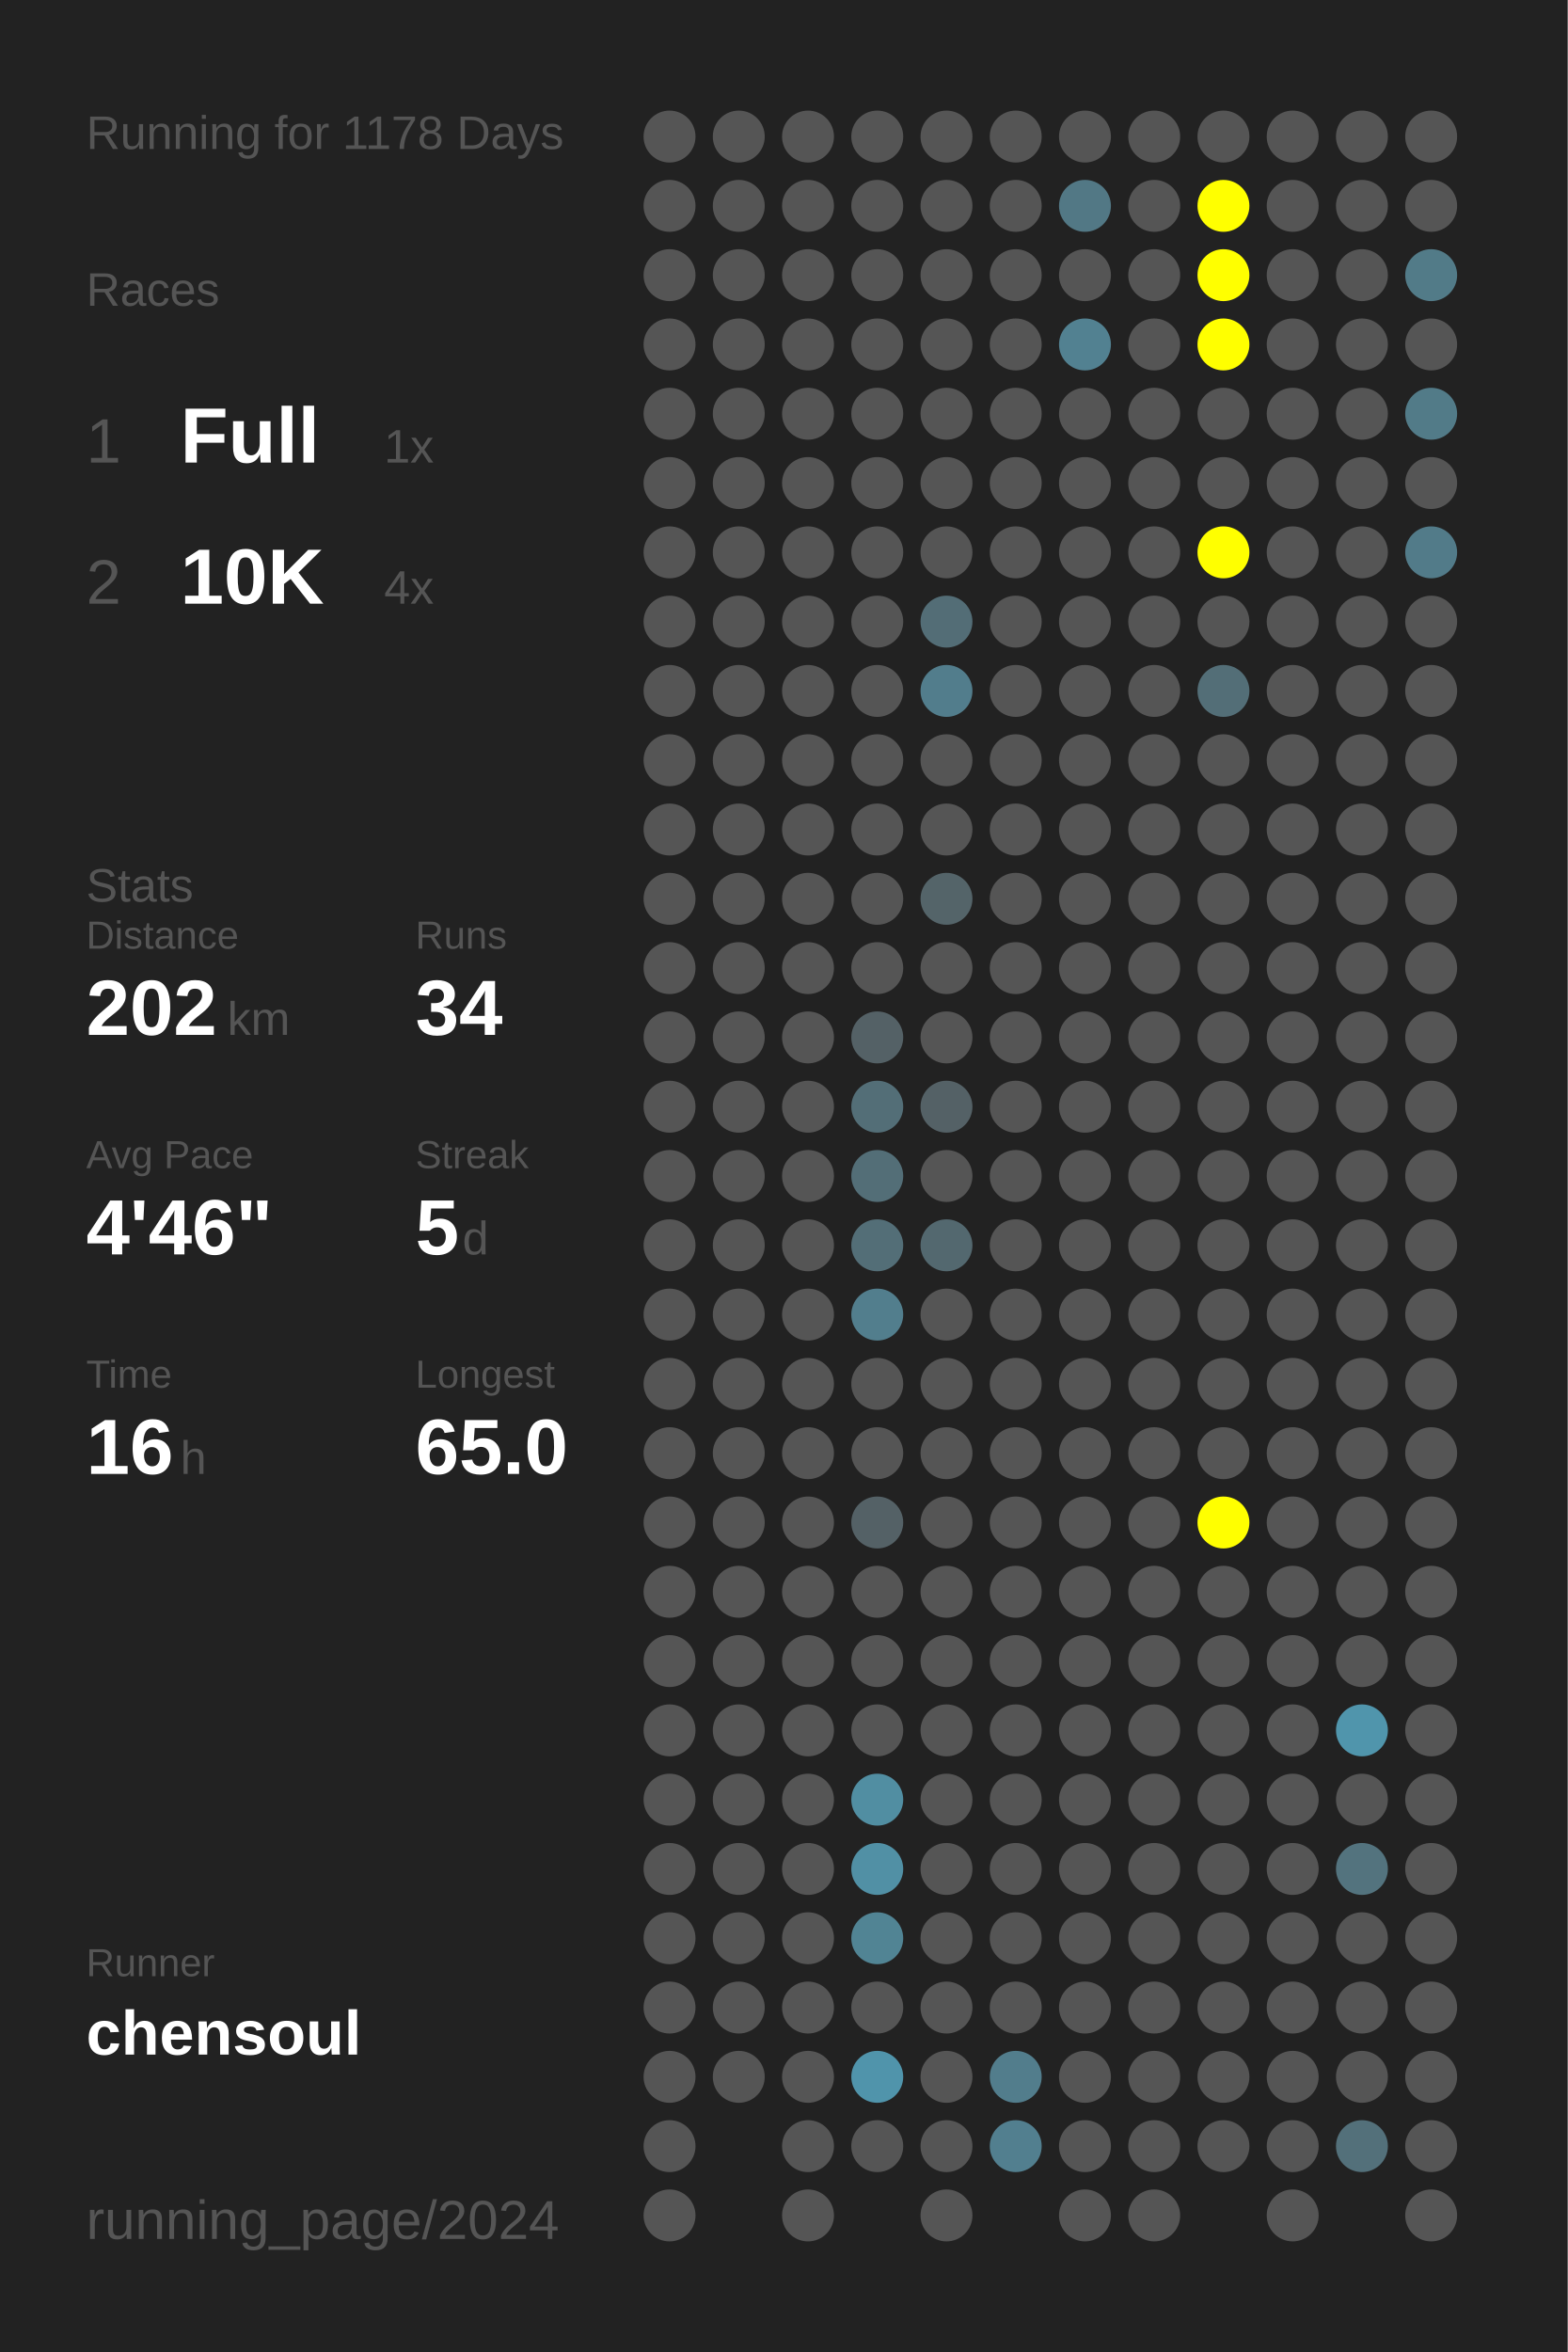
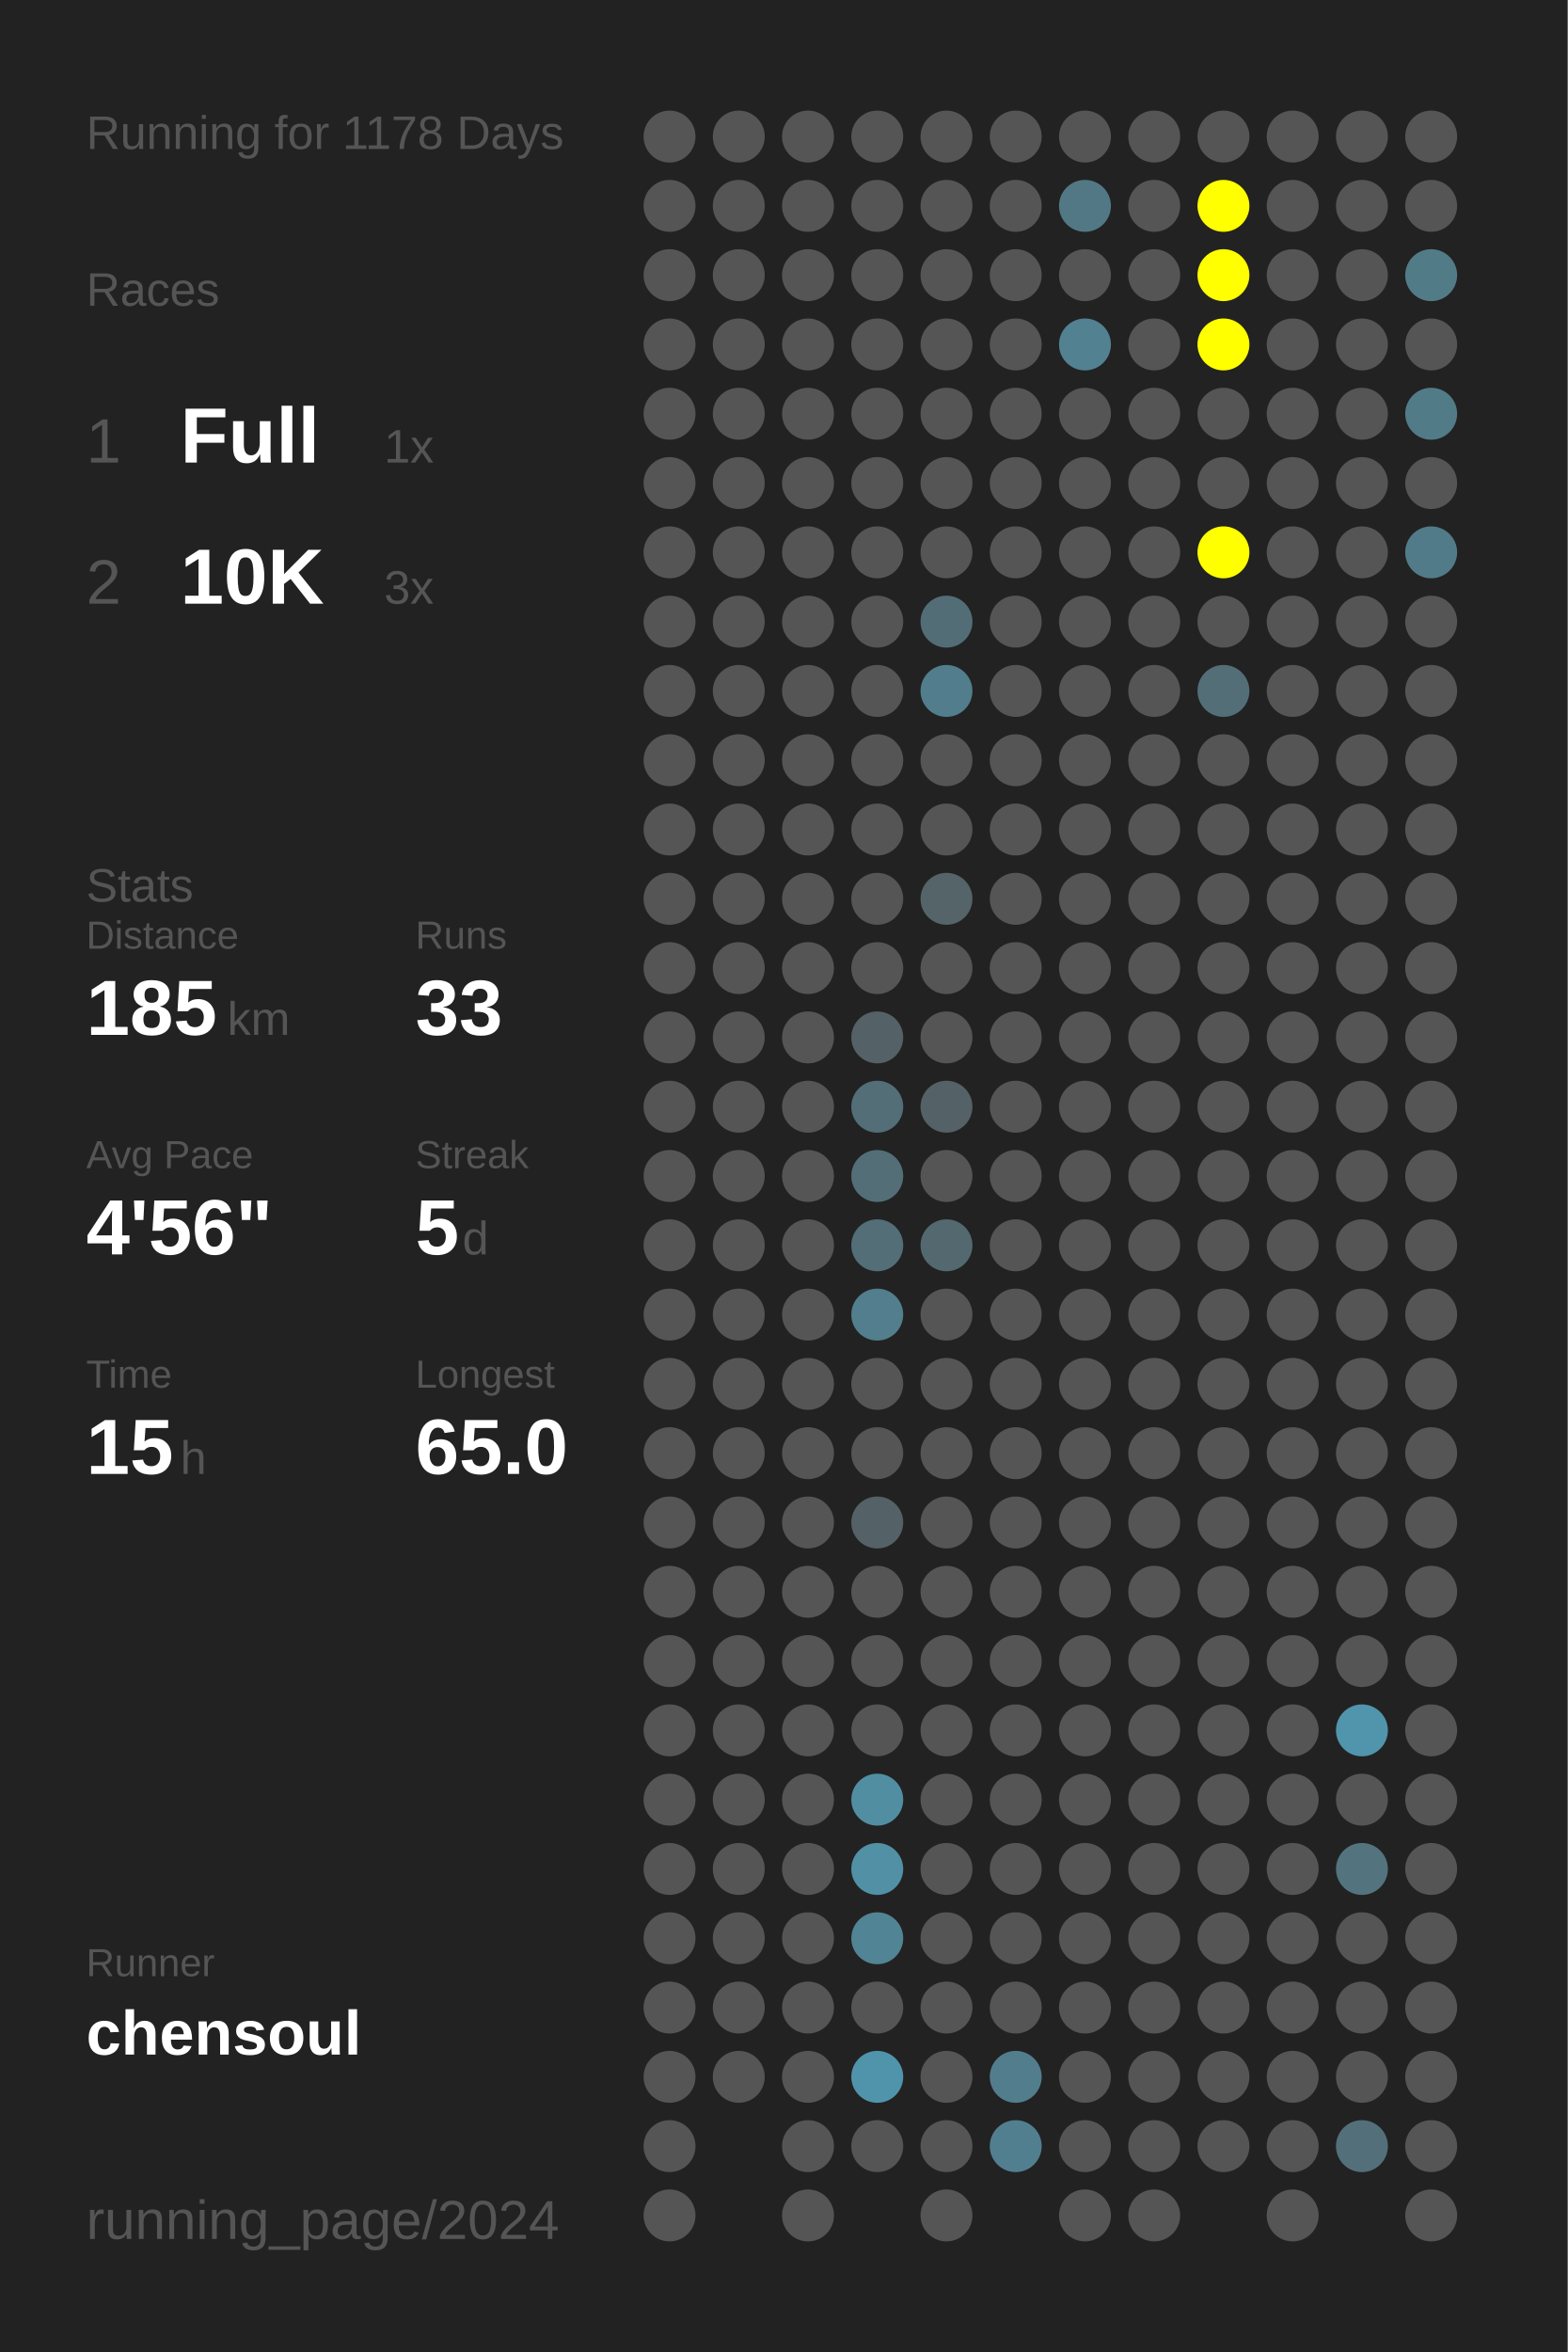
<svg xmlns="http://www.w3.org/2000/svg" baseProfile="full" height="300mm" version="1.1" viewBox="0,0,200,300" width="200mm">
  <defs />
  <rect fill="#222222" height="300" width="200" x="0" y="0" />
  <text fill="#555555" style="font-size:6px; font-family:Arial;" x="11" y="19">Running for 1178 Days</text>
  <text fill="#555555" style="font-size:6px; font-family:Arial;" x="11" y="39">Races</text>
  <text fill="#555555" style="font-size:8px; font-family:Arial;" x="11" y="59">1</text>
  <text fill="#FFFFFF" style="font-size:10px; font-family:Arial; font-weight:bold;" x="23" y="59">Full</text>
  <text fill="#555555" style="font-size:6px; font-family:Arial;" x="49" y="59">1x</text>
  <text fill="#555555" style="font-size:8px; font-family:Arial;" x="11" y="77">2</text>
  <text fill="#FFFFFF" style="font-size:10px; font-family:Arial; font-weight:bold;" x="23" y="77">10K</text>
-   <text fill="#555555" style="font-size:6px; font-family:Arial;" x="49" y="77">4x</text>
+   <text fill="#555555" style="font-size:6px; font-family:Arial;" x="49" y="77">3x</text>
  <text fill="#555555" style="font-size:6px; font-family:Arial;" x="11" y="115">Stats</text>
  <text fill="#555555" style="font-size:5px; font-family:Arial;" x="11" y="121">Distance</text>
-   <text fill="#FFFFFF" style="font-size:10px; font-family:Arial; font-weight:bold;" x="11" y="132">202</text>
+   <text fill="#FFFFFF" style="font-size:10px; font-family:Arial; font-weight:bold;" x="11" y="132">185</text>
  <text fill="#555555" style="font-size:6px; font-family:Arial;" x="29" y="132">km</text>
  <text fill="#555555" style="font-size:5px; font-family:Arial;" x="53" y="121">Runs</text>
-   <text fill="#FFFFFF" style="font-size:10px; font-family:Arial; font-weight:bold;" x="53" y="132">34</text>
+   <text fill="#FFFFFF" style="font-size:10px; font-family:Arial; font-weight:bold;" x="53" y="132">33</text>
  <text fill="#555555" style="font-size:5px; font-family:Arial;" x="11" y="149">Avg Pace</text>
-   <text fill="#FFFFFF" style="font-size:10px; font-family:Arial; font-weight:bold;" x="11" y="160">4'46"</text>
+   <text fill="#FFFFFF" style="font-size:10px; font-family:Arial; font-weight:bold;" x="11" y="160">4'56"</text>
  <text fill="#555555" style="font-size:5px; font-family:Arial;" x="53" y="149">Streak</text>
  <text fill="#FFFFFF" style="font-size:10px; font-family:Arial; font-weight:bold;" x="53" y="160">5</text>
  <text fill="#555555" style="font-size:6px; font-family:Arial;" x="59" y="160">d</text>
  <text fill="#555555" style="font-size:5px; font-family:Arial;" x="11" y="177">Time</text>
-   <text fill="#FFFFFF" style="font-size:10px; font-family:Arial; font-weight:bold;" x="11" y="188">16</text>
+   <text fill="#FFFFFF" style="font-size:10px; font-family:Arial; font-weight:bold;" x="11" y="188">15</text>
  <text fill="#555555" style="font-size:6px; font-family:Arial;" x="23" y="188">h</text>
  <text fill="#555555" style="font-size:5px; font-family:Arial;" x="53" y="177">Longest</text>
  <text fill="#FFFFFF" style="font-size:10px; font-family:Arial; font-weight:bold;" x="53" y="188">65.0</text>
  <text fill="#555555" style="font-size:5px; font-family:Arial;" x="11" y="252.065">Runner</text>
  <text fill="#FFFFFF" style="font-size:8px; font-family:Arial; font-weight:bold;" x="11" y="262.065">chensoul</text>
  <text fill="#555555" style="font-size:7px; font-family:Arial;" x="11" y="285.581">running_page/2024</text>
  <circle cx="85.417" cy="17.419" fill="#555555" r="3.312" />
  <circle cx="85.417" cy="26.258" fill="#555555" r="3.312" />
  <circle cx="85.417" cy="35.097" fill="#555555" r="3.312" />
  <circle cx="85.417" cy="43.935" fill="#555555" r="3.312" />
  <circle cx="85.417" cy="52.774" fill="#555555" r="3.312" />
  <circle cx="85.417" cy="61.613" fill="#555555" r="3.312" />
  <circle cx="85.417" cy="70.452" fill="#555555" r="3.312" />
  <circle cx="85.417" cy="79.29" fill="#555555" r="3.312" />
  <circle cx="85.417" cy="88.129" fill="#555555" r="3.312" />
  <circle cx="85.417" cy="96.968" fill="#555555" r="3.312" />
  <circle cx="85.417" cy="105.806" fill="#555555" r="3.312" />
  <circle cx="85.417" cy="114.645" fill="#555555" r="3.312" />
  <circle cx="85.417" cy="123.484" fill="#555555" r="3.312" />
  <circle cx="85.417" cy="132.323" fill="#555555" r="3.312" />
  <circle cx="85.417" cy="141.161" fill="#555555" r="3.312" />
  <circle cx="85.417" cy="150" fill="#555555" r="3.312" />
  <circle cx="85.417" cy="158.839" fill="#555555" r="3.312" />
  <circle cx="85.417" cy="167.677" fill="#555555" r="3.312" />
  <circle cx="85.417" cy="176.516" fill="#555555" r="3.312" />
  <circle cx="85.417" cy="185.355" fill="#555555" r="3.312" />
  <circle cx="85.417" cy="194.194" fill="#555555" r="3.312" />
  <circle cx="85.417" cy="203.032" fill="#555555" r="3.312" />
  <circle cx="85.417" cy="211.871" fill="#555555" r="3.312" />
  <circle cx="85.417" cy="220.71" fill="#555555" r="3.312" />
  <circle cx="85.417" cy="229.548" fill="#555555" r="3.312" />
  <circle cx="85.417" cy="238.387" fill="#555555" r="3.312" />
  <circle cx="85.417" cy="247.226" fill="#555555" r="3.312" />
  <circle cx="85.417" cy="256.065" fill="#555555" r="3.312" />
  <circle cx="85.417" cy="264.903" fill="#555555" r="3.312" />
  <circle cx="85.417" cy="273.742" fill="#555555" r="3.312" />
  <circle cx="85.417" cy="282.581" fill="#555555" r="3.312" />
  <circle cx="94.25" cy="17.419" fill="#555555" r="3.312" />
  <circle cx="94.25" cy="26.258" fill="#555555" r="3.312" />
  <circle cx="94.25" cy="35.097" fill="#555555" r="3.312" />
  <circle cx="94.25" cy="43.935" fill="#555555" r="3.312" />
  <circle cx="94.25" cy="52.774" fill="#555555" r="3.312" />
  <circle cx="94.25" cy="61.613" fill="#555555" r="3.312" />
  <circle cx="94.25" cy="70.452" fill="#555555" r="3.312" />
  <circle cx="94.25" cy="79.29" fill="#555555" r="3.312" />
  <circle cx="94.25" cy="88.129" fill="#555555" r="3.312" />
  <circle cx="94.25" cy="96.968" fill="#555555" r="3.312" />
  <circle cx="94.25" cy="105.806" fill="#555555" r="3.312" />
  <circle cx="94.25" cy="114.645" fill="#555555" r="3.312" />
  <circle cx="94.25" cy="123.484" fill="#555555" r="3.312" />
  <circle cx="94.25" cy="132.323" fill="#555555" r="3.312" />
  <circle cx="94.25" cy="141.161" fill="#555555" r="3.312" />
  <circle cx="94.25" cy="150" fill="#555555" r="3.312" />
  <circle cx="94.25" cy="158.839" fill="#555555" r="3.312" />
  <circle cx="94.25" cy="167.677" fill="#555555" r="3.312" />
  <circle cx="94.25" cy="176.516" fill="#555555" r="3.312" />
  <circle cx="94.25" cy="185.355" fill="#555555" r="3.312" />
  <circle cx="94.25" cy="194.194" fill="#555555" r="3.312" />
  <circle cx="94.25" cy="203.032" fill="#555555" r="3.312" />
  <circle cx="94.25" cy="211.871" fill="#555555" r="3.312" />
  <circle cx="94.25" cy="220.71" fill="#555555" r="3.312" />
  <circle cx="94.25" cy="229.548" fill="#555555" r="3.312" />
  <circle cx="94.25" cy="238.387" fill="#555555" r="3.312" />
  <circle cx="94.25" cy="247.226" fill="#555555" r="3.312" />
  <circle cx="94.25" cy="256.065" fill="#555555" r="3.312" />
  <circle cx="94.25" cy="264.903" fill="#555555" r="3.312" />
  <circle cx="103.083" cy="17.419" fill="#555555" r="3.312" />
  <circle cx="103.083" cy="26.258" fill="#555555" r="3.312" />
  <circle cx="103.083" cy="35.097" fill="#555555" r="3.312" />
  <circle cx="103.083" cy="43.935" fill="#555555" r="3.312" />
  <circle cx="103.083" cy="52.774" fill="#555555" r="3.312" />
  <circle cx="103.083" cy="61.613" fill="#555555" r="3.312" />
  <circle cx="103.083" cy="70.452" fill="#555555" r="3.312" />
  <circle cx="103.083" cy="79.29" fill="#555555" r="3.312" />
  <circle cx="103.083" cy="88.129" fill="#555555" r="3.312" />
  <circle cx="103.083" cy="96.968" fill="#555555" r="3.312" />
  <circle cx="103.083" cy="105.806" fill="#555555" r="3.312" />
  <circle cx="103.083" cy="114.645" fill="#555555" r="3.312" />
  <circle cx="103.083" cy="123.484" fill="#555555" r="3.312" />
  <circle cx="103.083" cy="132.323" fill="#555555" r="3.312" />
  <circle cx="103.083" cy="141.161" fill="#555555" r="3.312" />
  <circle cx="103.083" cy="150" fill="#555555" r="3.312" />
  <circle cx="103.083" cy="158.839" fill="#555555" r="3.312" />
  <circle cx="103.083" cy="167.677" fill="#555555" r="3.312" />
  <circle cx="103.083" cy="176.516" fill="#555555" r="3.312" />
  <circle cx="103.083" cy="185.355" fill="#555555" r="3.312" />
  <circle cx="103.083" cy="194.194" fill="#555555" r="3.312" />
  <circle cx="103.083" cy="203.032" fill="#555555" r="3.312" />
  <circle cx="103.083" cy="211.871" fill="#555555" r="3.312" />
  <circle cx="103.083" cy="220.71" fill="#555555" r="3.312" />
  <circle cx="103.083" cy="229.548" fill="#555555" r="3.312" />
  <circle cx="103.083" cy="238.387" fill="#555555" r="3.312" />
  <circle cx="103.083" cy="247.226" fill="#555555" r="3.312" />
  <circle cx="103.083" cy="256.065" fill="#555555" r="3.312" />
  <circle cx="103.083" cy="264.903" fill="#555555" r="3.312" />
  <circle cx="103.083" cy="273.742" fill="#555555" r="3.312" />
  <circle cx="103.083" cy="282.581" fill="#555555" r="3.312" />
  <circle cx="111.917" cy="17.419" fill="#555555" r="3.312" />
  <circle cx="111.917" cy="26.258" fill="#555555" r="3.312" />
  <circle cx="111.917" cy="35.097" fill="#555555" r="3.312" />
  <circle cx="111.917" cy="43.935" fill="#555555" r="3.312" />
  <circle cx="111.917" cy="52.774" fill="#555555" r="3.312" />
  <circle cx="111.917" cy="61.613" fill="#555555" r="3.312" />
  <circle cx="111.917" cy="70.452" fill="#555555" r="3.312" />
  <circle cx="111.917" cy="79.29" fill="#555555" r="3.312" />
  <circle cx="111.917" cy="88.129" fill="#555555" r="3.312" />
  <circle cx="111.917" cy="96.968" fill="#555555" r="3.312" />
  <circle cx="111.917" cy="105.806" fill="#555555" r="3.312" />
  <circle cx="111.917" cy="114.645" fill="#555555" r="3.312" />
  <circle cx="111.917" cy="123.484" fill="#555555" r="3.312" />
  <circle cx="111.917" cy="132.323" fill="#546166" r="3.312" />
  <circle cx="111.917" cy="141.161" fill="#536e77" r="3.312" />
  <circle cx="111.917" cy="150" fill="#536e77" r="3.312" />
  <circle cx="111.917" cy="158.839" fill="#536e77" r="3.312" />
  <circle cx="111.917" cy="167.677" fill="#527e8d" r="3.312" />
  <circle cx="111.917" cy="176.516" fill="#555555" r="3.312" />
  <circle cx="111.917" cy="185.355" fill="#555555" r="3.312" />
  <circle cx="111.917" cy="194.194" fill="#546166" r="3.312" />
  <circle cx="111.917" cy="203.032" fill="#555555" r="3.312" />
  <circle cx="111.917" cy="211.871" fill="#555555" r="3.312" />
  <circle cx="111.917" cy="220.71" fill="#555555" r="3.312" />
  <circle cx="111.917" cy="229.548" fill="#518ea2" r="3.312" />
  <circle cx="111.917" cy="238.387" fill="#5190a5" r="3.312" />
  <circle cx="111.917" cy="247.226" fill="#518494" r="3.312" />
  <circle cx="111.917" cy="256.065" fill="#555555" r="3.312" />
  <circle cx="111.917" cy="264.903" fill="#5094ab" r="3.312" />
  <circle cx="111.917" cy="273.742" fill="#555555" r="3.312" />
  <circle cx="120.75" cy="17.419" fill="#555555" r="3.312" />
  <circle cx="120.75" cy="26.258" fill="#555555" r="3.312" />
  <circle cx="120.75" cy="35.097" fill="#555555" r="3.312" />
  <circle cx="120.75" cy="43.935" fill="#555555" r="3.312" />
  <circle cx="120.75" cy="52.774" fill="#555555" r="3.312" />
  <circle cx="120.75" cy="61.613" fill="#555555" r="3.312" />
  <circle cx="120.75" cy="70.452" fill="#555555" r="3.312" />
  <circle cx="120.75" cy="79.29" fill="#536d76" r="3.312" />
  <circle cx="120.75" cy="88.129" fill="#527d8c" r="3.312" />
  <circle cx="120.75" cy="96.968" fill="#555555" r="3.312" />
  <circle cx="120.75" cy="105.806" fill="#555555" r="3.312" />
  <circle cx="120.75" cy="114.645" fill="#546469" r="3.312" />
  <circle cx="120.75" cy="123.484" fill="#555555" r="3.312" />
  <circle cx="120.75" cy="132.323" fill="#555555" r="3.312" />
  <circle cx="120.75" cy="141.161" fill="#546166" r="3.312" />
  <circle cx="120.75" cy="150" fill="#555555" r="3.312" />
  <circle cx="120.75" cy="158.839" fill="#53686f" r="3.312" />
  <circle cx="120.75" cy="167.677" fill="#555555" r="3.312" />
  <circle cx="120.75" cy="176.516" fill="#555555" r="3.312" />
  <circle cx="120.75" cy="185.355" fill="#555555" r="3.312" />
  <circle cx="120.75" cy="194.194" fill="#555555" r="3.312" />
  <circle cx="120.75" cy="203.032" fill="#555555" r="3.312" />
  <circle cx="120.75" cy="211.871" fill="#555555" r="3.312" />
  <circle cx="120.75" cy="220.71" fill="#555555" r="3.312" />
  <circle cx="120.75" cy="229.548" fill="#555555" r="3.312" />
  <circle cx="120.75" cy="238.387" fill="#555555" r="3.312" />
  <circle cx="120.75" cy="247.226" fill="#555555" r="3.312" />
  <circle cx="120.75" cy="256.065" fill="#555555" r="3.312" />
  <circle cx="120.75" cy="264.903" fill="#555555" r="3.312" />
  <circle cx="120.75" cy="273.742" fill="#555555" r="3.312" />
  <circle cx="120.75" cy="282.581" fill="#555555" r="3.312" />
  <circle cx="129.583" cy="17.419" fill="#555555" r="3.312" />
  <circle cx="129.583" cy="26.258" fill="#555555" r="3.312" />
  <circle cx="129.583" cy="35.097" fill="#555555" r="3.312" />
  <circle cx="129.583" cy="43.935" fill="#555555" r="3.312" />
  <circle cx="129.583" cy="52.774" fill="#555555" r="3.312" />
  <circle cx="129.583" cy="61.613" fill="#555555" r="3.312" />
  <circle cx="129.583" cy="70.452" fill="#555555" r="3.312" />
  <circle cx="129.583" cy="79.29" fill="#555555" r="3.312" />
  <circle cx="129.583" cy="88.129" fill="#555555" r="3.312" />
  <circle cx="129.583" cy="96.968" fill="#555555" r="3.312" />
  <circle cx="129.583" cy="105.806" fill="#555555" r="3.312" />
  <circle cx="129.583" cy="114.645" fill="#555555" r="3.312" />
  <circle cx="129.583" cy="123.484" fill="#555555" r="3.312" />
  <circle cx="129.583" cy="132.323" fill="#555555" r="3.312" />
  <circle cx="129.583" cy="141.161" fill="#555555" r="3.312" />
  <circle cx="129.583" cy="150" fill="#555555" r="3.312" />
  <circle cx="129.583" cy="158.839" fill="#555555" r="3.312" />
  <circle cx="129.583" cy="167.677" fill="#555555" r="3.312" />
  <circle cx="129.583" cy="176.516" fill="#555555" r="3.312" />
  <circle cx="129.583" cy="185.355" fill="#555555" r="3.312" />
  <circle cx="129.583" cy="194.194" fill="#555555" r="3.312" />
  <circle cx="129.583" cy="203.032" fill="#555555" r="3.312" />
  <circle cx="129.583" cy="211.871" fill="#555555" r="3.312" />
  <circle cx="129.583" cy="220.71" fill="#555555" r="3.312" />
  <circle cx="129.583" cy="229.548" fill="#555555" r="3.312" />
  <circle cx="129.583" cy="238.387" fill="#555555" r="3.312" />
  <circle cx="129.583" cy="247.226" fill="#555555" r="3.312" />
  <circle cx="129.583" cy="256.065" fill="#555555" r="3.312" />
  <circle cx="129.583" cy="264.903" fill="#527d8c" r="3.312" />
  <circle cx="129.583" cy="273.742" fill="#527f8f" r="3.312" />
  <circle cx="138.417" cy="17.419" fill="#555555" r="3.312" />
  <circle cx="138.417" cy="26.258" fill="#527885" r="3.312" />
  <circle cx="138.417" cy="35.097" fill="#555555" r="3.312" />
  <circle cx="138.417" cy="43.935" fill="#528191" r="3.312" />
  <circle cx="138.417" cy="52.774" fill="#555555" r="3.312" />
  <circle cx="138.417" cy="61.613" fill="#555555" r="3.312" />
  <circle cx="138.417" cy="70.452" fill="#555555" r="3.312" />
  <circle cx="138.417" cy="79.29" fill="#555555" r="3.312" />
  <circle cx="138.417" cy="88.129" fill="#555555" r="3.312" />
  <circle cx="138.417" cy="96.968" fill="#555555" r="3.312" />
  <circle cx="138.417" cy="105.806" fill="#555555" r="3.312" />
  <circle cx="138.417" cy="114.645" fill="#555555" r="3.312" />
  <circle cx="138.417" cy="123.484" fill="#555555" r="3.312" />
  <circle cx="138.417" cy="132.323" fill="#555555" r="3.312" />
  <circle cx="138.417" cy="141.161" fill="#555555" r="3.312" />
  <circle cx="138.417" cy="150" fill="#555555" r="3.312" />
  <circle cx="138.417" cy="158.839" fill="#555555" r="3.312" />
  <circle cx="138.417" cy="167.677" fill="#555555" r="3.312" />
  <circle cx="138.417" cy="176.516" fill="#555555" r="3.312" />
  <circle cx="138.417" cy="185.355" fill="#555555" r="3.312" />
  <circle cx="138.417" cy="194.194" fill="#555555" r="3.312" />
  <circle cx="138.417" cy="203.032" fill="#555555" r="3.312" />
  <circle cx="138.417" cy="211.871" fill="#555555" r="3.312" />
  <circle cx="138.417" cy="220.71" fill="#555555" r="3.312" />
  <circle cx="138.417" cy="229.548" fill="#555555" r="3.312" />
  <circle cx="138.417" cy="238.387" fill="#555555" r="3.312" />
  <circle cx="138.417" cy="247.226" fill="#555555" r="3.312" />
  <circle cx="138.417" cy="256.065" fill="#555555" r="3.312" />
  <circle cx="138.417" cy="264.903" fill="#555555" r="3.312" />
  <circle cx="138.417" cy="273.742" fill="#555555" r="3.312" />
  <circle cx="138.417" cy="282.581" fill="#555555" r="3.312" />
  <circle cx="147.25" cy="17.419" fill="#555555" r="3.312" />
  <circle cx="147.25" cy="26.258" fill="#555555" r="3.312" />
  <circle cx="147.25" cy="35.097" fill="#555555" r="3.312" />
  <circle cx="147.25" cy="43.935" fill="#555555" r="3.312" />
  <circle cx="147.25" cy="52.774" fill="#555555" r="3.312" />
  <circle cx="147.25" cy="61.613" fill="#555555" r="3.312" />
  <circle cx="147.25" cy="70.452" fill="#555555" r="3.312" />
  <circle cx="147.25" cy="79.29" fill="#555555" r="3.312" />
  <circle cx="147.25" cy="88.129" fill="#555555" r="3.312" />
  <circle cx="147.25" cy="96.968" fill="#555555" r="3.312" />
  <circle cx="147.25" cy="105.806" fill="#555555" r="3.312" />
  <circle cx="147.25" cy="114.645" fill="#555555" r="3.312" />
  <circle cx="147.25" cy="123.484" fill="#555555" r="3.312" />
  <circle cx="147.25" cy="132.323" fill="#555555" r="3.312" />
  <circle cx="147.25" cy="141.161" fill="#555555" r="3.312" />
  <circle cx="147.25" cy="150" fill="#555555" r="3.312" />
  <circle cx="147.25" cy="158.839" fill="#555555" r="3.312" />
  <circle cx="147.25" cy="167.677" fill="#555555" r="3.312" />
  <circle cx="147.25" cy="176.516" fill="#555555" r="3.312" />
  <circle cx="147.25" cy="185.355" fill="#555555" r="3.312" />
  <circle cx="147.25" cy="194.194" fill="#555555" r="3.312" />
  <circle cx="147.25" cy="203.032" fill="#555555" r="3.312" />
  <circle cx="147.25" cy="211.871" fill="#555555" r="3.312" />
  <circle cx="147.25" cy="220.71" fill="#555555" r="3.312" />
  <circle cx="147.25" cy="229.548" fill="#555555" r="3.312" />
  <circle cx="147.25" cy="238.387" fill="#555555" r="3.312" />
  <circle cx="147.25" cy="247.226" fill="#555555" r="3.312" />
  <circle cx="147.25" cy="256.065" fill="#555555" r="3.312" />
  <circle cx="147.25" cy="264.903" fill="#555555" r="3.312" />
  <circle cx="147.25" cy="273.742" fill="#555555" r="3.312" />
  <circle cx="147.25" cy="282.581" fill="#555555" r="3.312" />
  <circle cx="156.083" cy="17.419" fill="#555555" r="3.312" />
  <circle cx="156.083" cy="26.258" fill="#FFFF00" r="3.312" />
  <circle cx="156.083" cy="35.097" fill="#FFFF00" r="3.312" />
  <circle cx="156.083" cy="43.935" fill="#FFFF00" r="3.312" />
  <circle cx="156.083" cy="52.774" fill="#555555" r="3.312" />
  <circle cx="156.083" cy="61.613" fill="#555555" r="3.312" />
  <circle cx="156.083" cy="70.452" fill="#FFFF00" r="3.312" />
  <circle cx="156.083" cy="79.29" fill="#555555" r="3.312" />
  <circle cx="156.083" cy="88.129" fill="#536e77" r="3.312" />
  <circle cx="156.083" cy="96.968" fill="#555555" r="3.312" />
  <circle cx="156.083" cy="105.806" fill="#555555" r="3.312" />
  <circle cx="156.083" cy="114.645" fill="#555555" r="3.312" />
  <circle cx="156.083" cy="123.484" fill="#555555" r="3.312" />
  <circle cx="156.083" cy="132.323" fill="#555555" r="3.312" />
  <circle cx="156.083" cy="141.161" fill="#555555" r="3.312" />
  <circle cx="156.083" cy="150" fill="#555555" r="3.312" />
  <circle cx="156.083" cy="158.839" fill="#555555" r="3.312" />
  <circle cx="156.083" cy="167.677" fill="#555555" r="3.312" />
  <circle cx="156.083" cy="176.516" fill="#555555" r="3.312" />
  <circle cx="156.083" cy="185.355" fill="#555555" r="3.312" />
-   <circle cx="156.083" cy="194.194" fill="#FFFF00" r="3.312" />
+   <circle cx="156.083" cy="194.194" fill="#555555" r="3.312" />
  <circle cx="156.083" cy="203.032" fill="#555555" r="3.312" />
  <circle cx="156.083" cy="211.871" fill="#555555" r="3.312" />
  <circle cx="156.083" cy="220.71" fill="#555555" r="3.312" />
  <circle cx="156.083" cy="229.548" fill="#555555" r="3.312" />
  <circle cx="156.083" cy="238.387" fill="#555555" r="3.312" />
  <circle cx="156.083" cy="247.226" fill="#555555" r="3.312" />
  <circle cx="156.083" cy="256.065" fill="#555555" r="3.312" />
  <circle cx="156.083" cy="264.903" fill="#555555" r="3.312" />
  <circle cx="156.083" cy="273.742" fill="#555555" r="3.312" />
  <circle cx="164.917" cy="17.419" fill="#555555" r="3.312" />
  <circle cx="164.917" cy="26.258" fill="#555555" r="3.312" />
  <circle cx="164.917" cy="35.097" fill="#555555" r="3.312" />
  <circle cx="164.917" cy="43.935" fill="#555555" r="3.312" />
  <circle cx="164.917" cy="52.774" fill="#555555" r="3.312" />
  <circle cx="164.917" cy="61.613" fill="#555555" r="3.312" />
  <circle cx="164.917" cy="70.452" fill="#555555" r="3.312" />
  <circle cx="164.917" cy="79.29" fill="#555555" r="3.312" />
  <circle cx="164.917" cy="88.129" fill="#555555" r="3.312" />
  <circle cx="164.917" cy="96.968" fill="#555555" r="3.312" />
  <circle cx="164.917" cy="105.806" fill="#555555" r="3.312" />
  <circle cx="164.917" cy="114.645" fill="#555555" r="3.312" />
  <circle cx="164.917" cy="123.484" fill="#555555" r="3.312" />
  <circle cx="164.917" cy="132.323" fill="#555555" r="3.312" />
  <circle cx="164.917" cy="141.161" fill="#555555" r="3.312" />
  <circle cx="164.917" cy="150" fill="#555555" r="3.312" />
  <circle cx="164.917" cy="158.839" fill="#555555" r="3.312" />
  <circle cx="164.917" cy="167.677" fill="#555555" r="3.312" />
  <circle cx="164.917" cy="176.516" fill="#555555" r="3.312" />
  <circle cx="164.917" cy="185.355" fill="#555555" r="3.312" />
  <circle cx="164.917" cy="194.194" fill="#555555" r="3.312" />
  <circle cx="164.917" cy="203.032" fill="#555555" r="3.312" />
  <circle cx="164.917" cy="211.871" fill="#555555" r="3.312" />
  <circle cx="164.917" cy="220.71" fill="#555555" r="3.312" />
  <circle cx="164.917" cy="229.548" fill="#555555" r="3.312" />
  <circle cx="164.917" cy="238.387" fill="#555555" r="3.312" />
  <circle cx="164.917" cy="247.226" fill="#555555" r="3.312" />
  <circle cx="164.917" cy="256.065" fill="#555555" r="3.312" />
  <circle cx="164.917" cy="264.903" fill="#555555" r="3.312" />
  <circle cx="164.917" cy="273.742" fill="#555555" r="3.312" />
  <circle cx="164.917" cy="282.581" fill="#555555" r="3.312" />
  <circle cx="173.75" cy="17.419" fill="#555555" r="3.312" />
  <circle cx="173.75" cy="26.258" fill="#555555" r="3.312" />
  <circle cx="173.75" cy="35.097" fill="#555555" r="3.312" />
  <circle cx="173.75" cy="43.935" fill="#555555" r="3.312" />
  <circle cx="173.75" cy="52.774" fill="#555555" r="3.312" />
  <circle cx="173.75" cy="61.613" fill="#555555" r="3.312" />
  <circle cx="173.75" cy="70.452" fill="#555555" r="3.312" />
  <circle cx="173.75" cy="79.29" fill="#555555" r="3.312" />
  <circle cx="173.75" cy="88.129" fill="#555555" r="3.312" />
  <circle cx="173.75" cy="96.968" fill="#555555" r="3.312" />
  <circle cx="173.75" cy="105.806" fill="#555555" r="3.312" />
  <circle cx="173.75" cy="114.645" fill="#555555" r="3.312" />
  <circle cx="173.75" cy="123.484" fill="#555555" r="3.312" />
  <circle cx="173.75" cy="132.323" fill="#555555" r="3.312" />
  <circle cx="173.75" cy="141.161" fill="#555555" r="3.312" />
  <circle cx="173.75" cy="150" fill="#555555" r="3.312" />
  <circle cx="173.75" cy="158.839" fill="#555555" r="3.312" />
  <circle cx="173.75" cy="167.677" fill="#555555" r="3.312" />
  <circle cx="173.75" cy="176.516" fill="#555555" r="3.312" />
  <circle cx="173.75" cy="185.355" fill="#555555" r="3.312" />
  <circle cx="173.75" cy="194.194" fill="#555555" r="3.312" />
  <circle cx="173.75" cy="203.032" fill="#555555" r="3.312" />
  <circle cx="173.75" cy="211.871" fill="#555555" r="3.312" />
  <circle cx="173.75" cy="220.71" fill="#5095ac" r="3.312" />
  <circle cx="173.75" cy="229.548" fill="#555555" r="3.312" />
  <circle cx="173.75" cy="238.387" fill="#53737e" r="3.312" />
  <circle cx="173.75" cy="247.226" fill="#555555" r="3.312" />
  <circle cx="173.75" cy="256.065" fill="#555555" r="3.312" />
  <circle cx="173.75" cy="264.903" fill="#555555" r="3.312" />
  <circle cx="173.75" cy="273.742" fill="#53707a" r="3.312" />
  <circle cx="182.583" cy="17.419" fill="#555555" r="3.312" />
  <circle cx="182.583" cy="26.258" fill="#555555" r="3.312" />
  <circle cx="182.583" cy="35.097" fill="#527b88" r="3.312" />
  <circle cx="182.583" cy="43.935" fill="#555555" r="3.312" />
  <circle cx="182.583" cy="52.774" fill="#527b88" r="3.312" />
  <circle cx="182.583" cy="61.613" fill="#555555" r="3.312" />
  <circle cx="182.583" cy="70.452" fill="#527b89" r="3.312" />
  <circle cx="182.583" cy="79.29" fill="#555555" r="3.312" />
  <circle cx="182.583" cy="88.129" fill="#555555" r="3.312" />
  <circle cx="182.583" cy="96.968" fill="#555555" r="3.312" />
  <circle cx="182.583" cy="105.806" fill="#555555" r="3.312" />
  <circle cx="182.583" cy="114.645" fill="#555555" r="3.312" />
  <circle cx="182.583" cy="123.484" fill="#555555" r="3.312" />
  <circle cx="182.583" cy="132.323" fill="#555555" r="3.312" />
  <circle cx="182.583" cy="141.161" fill="#555555" r="3.312" />
  <circle cx="182.583" cy="150" fill="#555555" r="3.312" />
  <circle cx="182.583" cy="158.839" fill="#555555" r="3.312" />
  <circle cx="182.583" cy="167.677" fill="#555555" r="3.312" />
  <circle cx="182.583" cy="176.516" fill="#555555" r="3.312" />
  <circle cx="182.583" cy="185.355" fill="#555555" r="3.312" />
  <circle cx="182.583" cy="194.194" fill="#555555" r="3.312" />
  <circle cx="182.583" cy="203.032" fill="#555555" r="3.312" />
  <circle cx="182.583" cy="211.871" fill="#555555" r="3.312" />
  <circle cx="182.583" cy="220.71" fill="#555555" r="3.312" />
  <circle cx="182.583" cy="229.548" fill="#555555" r="3.312" />
  <circle cx="182.583" cy="238.387" fill="#555555" r="3.312" />
  <circle cx="182.583" cy="247.226" fill="#555555" r="3.312" />
  <circle cx="182.583" cy="256.065" fill="#555555" r="3.312" />
  <circle cx="182.583" cy="264.903" fill="#555555" r="3.312" />
  <circle cx="182.583" cy="273.742" fill="#555555" r="3.312" />
  <circle cx="182.583" cy="282.581" fill="#555555" r="3.312" />
</svg>
